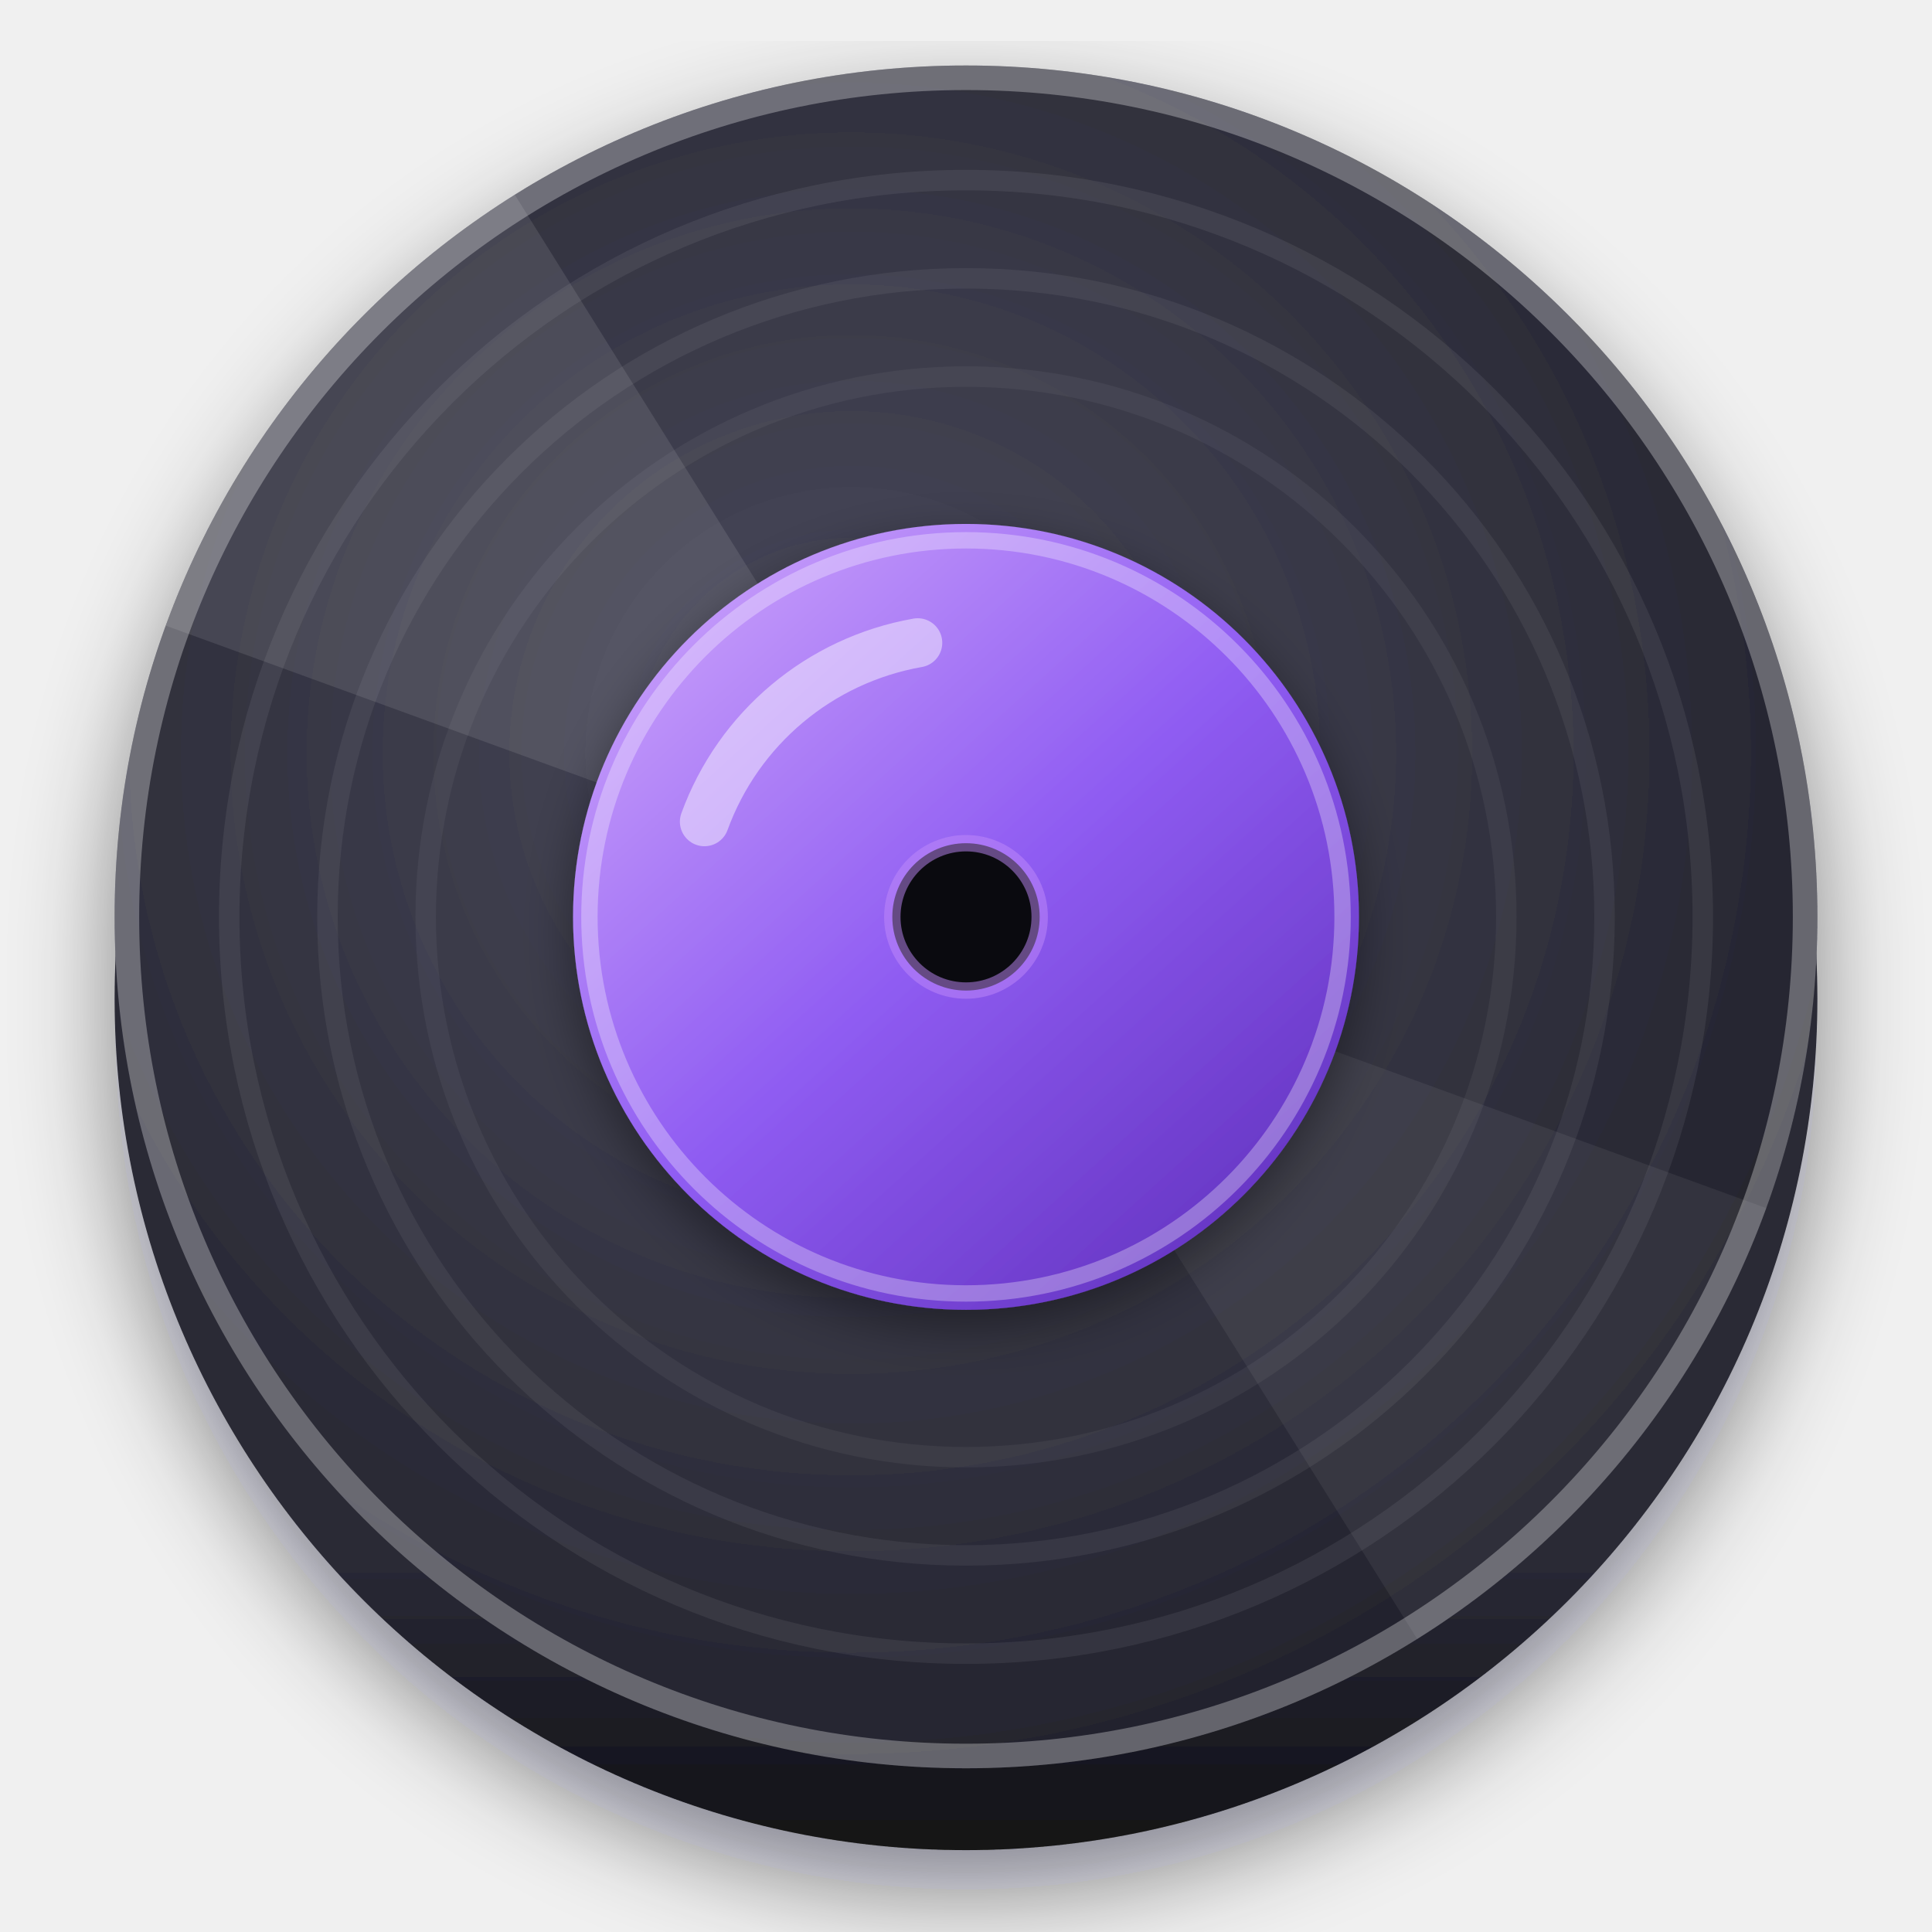
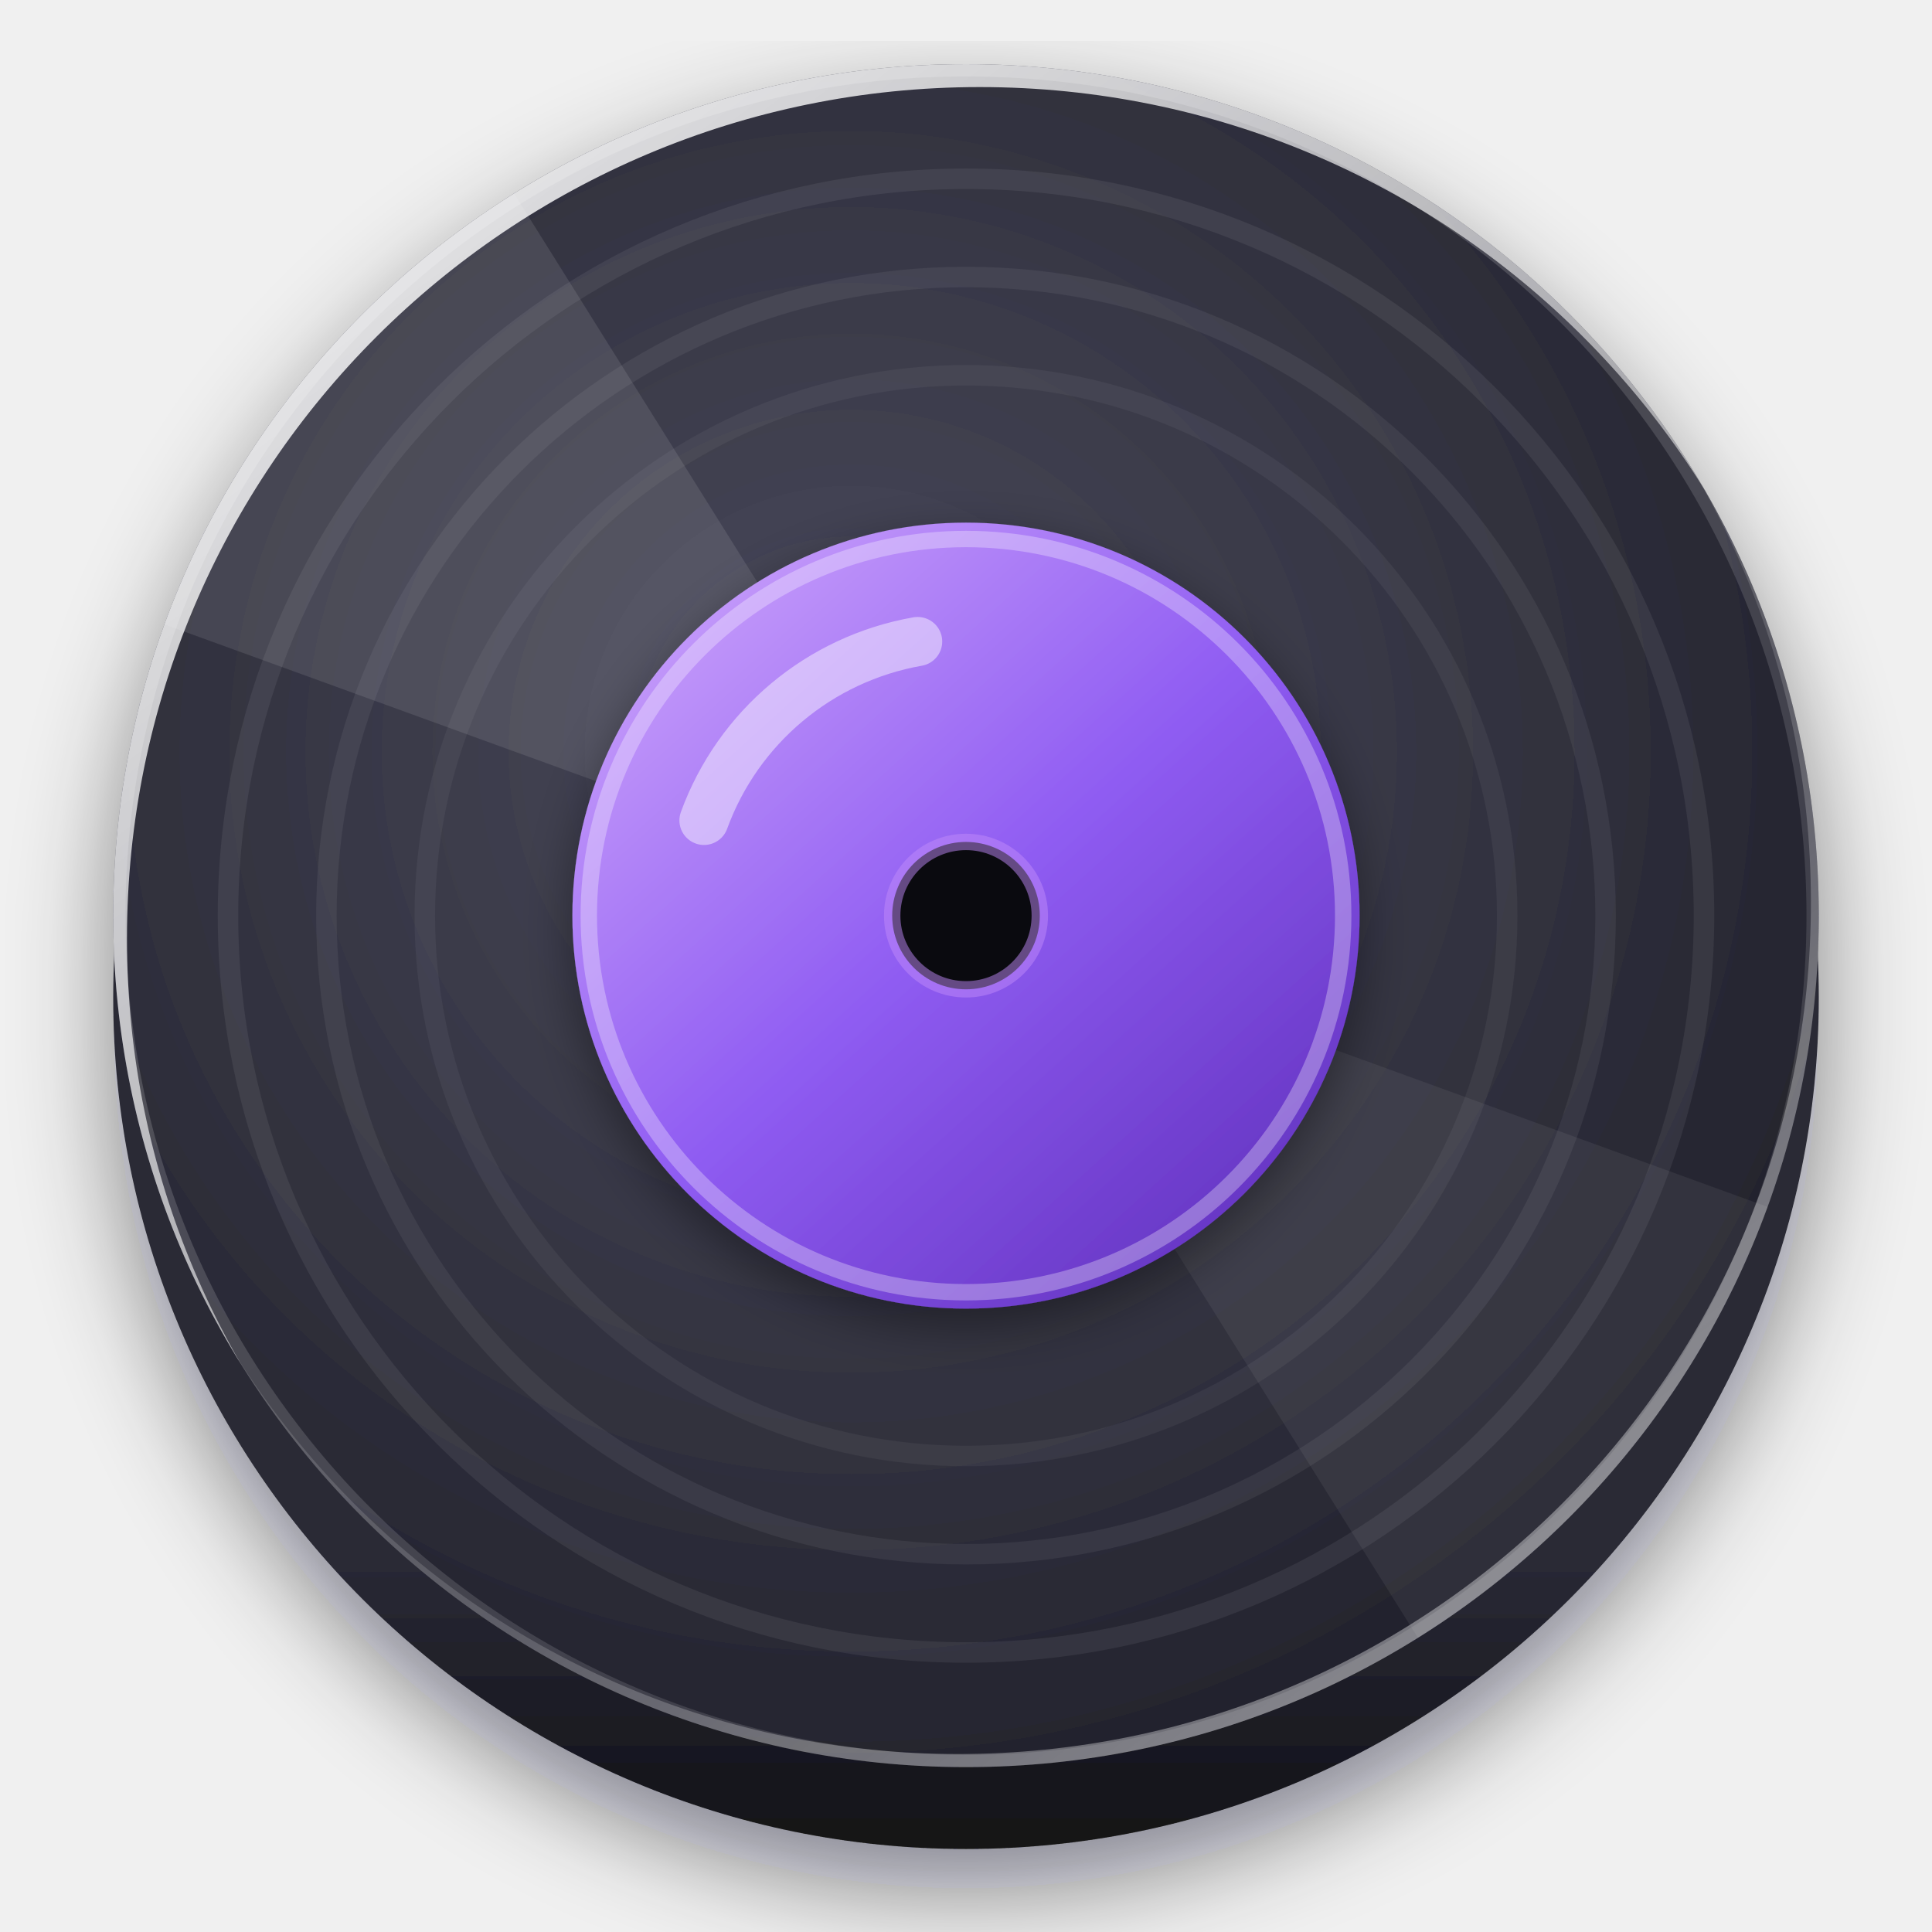
- <svg xmlns="http://www.w3.org/2000/svg" width="236" height="236" viewBox="0 0 236 236" fill="none">
+ <svg xmlns="http://www.w3.org/2000/svg" width="236" height="236" viewBox="0.195 0.165 235.611 235.975" preserveAspectRatio="none">
  <defs>
-     <radialGradient id="mu_disc" cx="104" cy="92" r="130" gradientUnits="userSpaceOnUse">
-       <stop offset="0" stop-color="#4c4c5e" />
-       <stop offset="1" stop-color="#22222c" />
-     </radialGradient>
-     <linearGradient id="mu_side" x1="0" y1="190" x2="0" y2="224" gradientUnits="userSpaceOnUse">
-       <stop offset="0" stop-color="#2a2a36" />
-       <stop offset="1" stop-color="#121218" />
-     </linearGradient>
-     <linearGradient id="mu_label" x1="80" y1="70" x2="156" y2="154" gradientUnits="userSpaceOnUse">
-       <stop offset="0" stop-color="#c9a0fb" />
-       <stop offset="0.5" stop-color="#8f5cf2" />
-       <stop offset="1" stop-color="#6232bf" />
-     </linearGradient>
-     <clipPath id="mu_clip">
-       <circle cx="118" cy="112" r="104" />
-     </clipPath>
-     <filter id="mu_shadow" x="-20" y="-20" width="276" height="276" filterUnits="userSpaceOnUse" color-interpolation-filters="sRGB">
+     <filter id="shadow1" x="-20" y="-20" width="276" height="276" filterUnits="userSpaceOnUse" color-interpolation-filters="sRGB">
      <feDropShadow dx="0" dy="5" stdDeviation="6" flood-color="#0d081a" flood-opacity="0.45" />
    </filter>
-     <filter id="mu_label_shadow" x="-20" y="-20" width="276" height="276" filterUnits="userSpaceOnUse">
+   </defs>
+   <g filter="url(#shadow1)">
+     <g fill="none">
+       <defs>
+         <linearGradient id="l2-mu_side" x1="0" y1="190" x2="0" y2="224" gradientUnits="userSpaceOnUse">
+           <stop offset="0" stop-color="#2a2a36" />
+           <stop offset="1" stop-color="#121218" />
+         </linearGradient>
+       </defs>
+       <circle cx="118" cy="122" r="104" fill="url(#l2-mu_side)" />
+     </g>
+     <g fill="none">
+       <defs>
+         <radialGradient id="l3-mu_disc" cx="104" cy="92" r="130" gradientUnits="userSpaceOnUse">
+           <stop offset="0" stop-color="#4c4c5e" />
+           <stop offset="1" stop-color="#22222c" />
+         </radialGradient>
+       </defs>
+       <circle cx="118" cy="112" r="104" fill="url(#l3-mu_disc)" />
+     </g>
+   </g>
+   <g fill="none">
+     <circle cx="118" cy="112" r="90" stroke="white" stroke-opacity="0.07" stroke-width="2.5" />
+   </g>
+   <g fill="none">
+     <circle cx="118" cy="112" r="78" stroke="white" stroke-opacity="0.06" stroke-width="2.5" />
+   </g>
+   <g fill="none">
+     <circle cx="118" cy="112" r="66" stroke="white" stroke-opacity="0.05" stroke-width="2.5" />
+   </g>
+   <defs>
+     <clipPath id="clip7">
+       <path d="M14 112 A104 104 0 1 0 222 112 A104 104 0 1 0 14 112 Z" clip-rule="nonzero" />
+     </clipPath>
+   </defs>
+   <g clip-path="url(#clip7)">
+     <g fill="none">
+       <path d="M118 112L14.63 74.38A110 110 0 0 1 59.71 18.71Z" fill="white" opacity="0.1" />
+     </g>
+     <g fill="none">
+       <path d="M118 112L221.37 149.62A110 110 0 0 1 176.29 205.29Z" fill="white" opacity="0.06" />
+     </g>
+   </g>
+   <defs>
+     <clipPath id="rim10">
+       <path d="M14 112A104 104 0 1 0 222 112A104 104 0 1 0 14 112Z" clip-rule="nonzero" />
+     </clipPath>
+     <linearGradient id="rim10g0" x1="14" y1="8" x2="170" y2="216" gradientUnits="userSpaceOnUse">
+       <stop offset="0" stop-color="#ffffff" stop-opacity="0.200" />
+       <stop offset="1" stop-color="#ffffff" stop-opacity="0.100" />
+     </linearGradient>
+     <linearGradient id="rim10g1" x1="14" y1="8" x2="170" y2="216" gradientUnits="userSpaceOnUse">
+       <stop offset="0" stop-color="#ffffff" stop-opacity="0.950" />
+       <stop offset="0.45" stop-color="#ffffff" stop-opacity="0.600" />
+       <stop offset="1" stop-color="#ffffff" stop-opacity="0.250" />
+     </linearGradient>
+     <linearGradient id="rim10g2" x1="14" y1="8" x2="170" y2="216" gradientUnits="userSpaceOnUse">
+       <stop offset="0" stop-color="#ffffff" stop-opacity="0.050" />
+       <stop offset="0.7" stop-color="#ffffff" stop-opacity="0.150" />
+       <stop offset="1" stop-color="#ffffff" stop-opacity="0.420" />
+     </linearGradient>
+   </defs>
+   <g clip-path="url(#rim10)">
+     <path d="M14 112A104 104 0 1 0 222 112A104 104 0 1 0 14 112Z" fill="none" stroke="url(#rim10g0)" stroke-width="3" />
+     <path d="M14 112A104 104 0 1 0 222 112A104 104 0 1 0 14 112ZM15.68 114.8 A104 104 0 1 0 223.68 114.8 A104 104 0 1 0 15.68 114.8 Z" fill="url(#rim10g1)" fill-rule="evenodd" />
+     <path d="M14 112A104 104 0 1 0 222 112A104 104 0 1 0 14 112ZM13.04 110.4 A104 104 0 1 0 221.04 110.4 A104 104 0 1 0 13.04 110.4 Z" fill="url(#rim10g2)" fill-rule="evenodd" />
+   </g>
+   <defs>
+     <filter id="shadow11" x="-20" y="-20" width="276" height="276" filterUnits="userSpaceOnUse" color-interpolation-filters="sRGB">
      <feDropShadow dx="0" dy="2" stdDeviation="3" flood-color="#000000" flood-opacity="0.4" />
    </filter>
  </defs>
-   <g filter="url(#mu_shadow)">
-     <circle cx="118" cy="122" r="104" fill="url(#mu_side)" />
-     <circle cx="118" cy="112" r="104" fill="url(#mu_disc)" />
+   <g filter="url(#shadow11)">
+     <g fill="none">
+       <defs>
+         <linearGradient id="l12-mu_label" x1="80" y1="70" x2="156" y2="154" gradientUnits="userSpaceOnUse">
+           <stop offset="0" stop-color="#c9a0fb" />
+           <stop offset="0.5" stop-color="#8f5cf2" />
+           <stop offset="1" stop-color="#6232bf" />
+         </linearGradient>
+       </defs>
+       <circle cx="118" cy="112" r="48" fill="url(#l12-mu_label)" />
+     </g>
  </g>
-   <circle cx="118" cy="112" r="90" stroke="white" stroke-opacity="0.07" stroke-width="2.5" />
-   <circle cx="118" cy="112" r="78" stroke="white" stroke-opacity="0.06" stroke-width="2.5" />
-   <circle cx="118" cy="112" r="66" stroke="white" stroke-opacity="0.05" stroke-width="2.5" />
-   <g clip-path="url(#mu_clip)">
-     <path d="M118 112L14.63 74.38A110 110 0 0 1 59.71 18.71Z" fill="white" opacity="0.1" />
-     <path d="M118 112L221.37 149.62A110 110 0 0 1 176.29 205.29Z" fill="white" opacity="0.06" />
+   <g fill="none">
+     <circle cx="118" cy="112" r="46" stroke="white" stroke-opacity="0.3" stroke-width="2" />
  </g>
-   <circle cx="118" cy="112" r="102.5" stroke="white" stroke-opacity="0.3" stroke-width="3" />
-   <g filter="url(#mu_label_shadow)">
-     <circle cx="118" cy="112" r="48" fill="url(#mu_label)" />
+   <g fill="none">
+     <path d="M86.05 100.37A34 34 0 0 1 112.1 78.52" stroke="white" stroke-opacity="0.45" stroke-width="6" stroke-linecap="round" />
  </g>
-   <circle cx="118" cy="112" r="46" stroke="white" stroke-opacity="0.3" stroke-width="2" />
-   <path d="M86.05 100.37A34 34 0 0 1 112.1 78.52" stroke="white" stroke-opacity="0.45" stroke-width="6" stroke-linecap="round" />
-   <circle cx="118" cy="112" r="9" fill="#0a0a0f" />
-   <circle cx="118" cy="112" r="9" stroke="#c08bfa" stroke-opacity="0.5" stroke-width="2" />
+   <g fill="none">
+     <circle cx="118" cy="112" r="9" fill="#0a0a0f" />
+   </g>
+   <g fill="none">
+     <circle cx="118" cy="112" r="9" stroke="#c08bfa" stroke-opacity="0.5" stroke-width="2" />
+   </g>
</svg>
